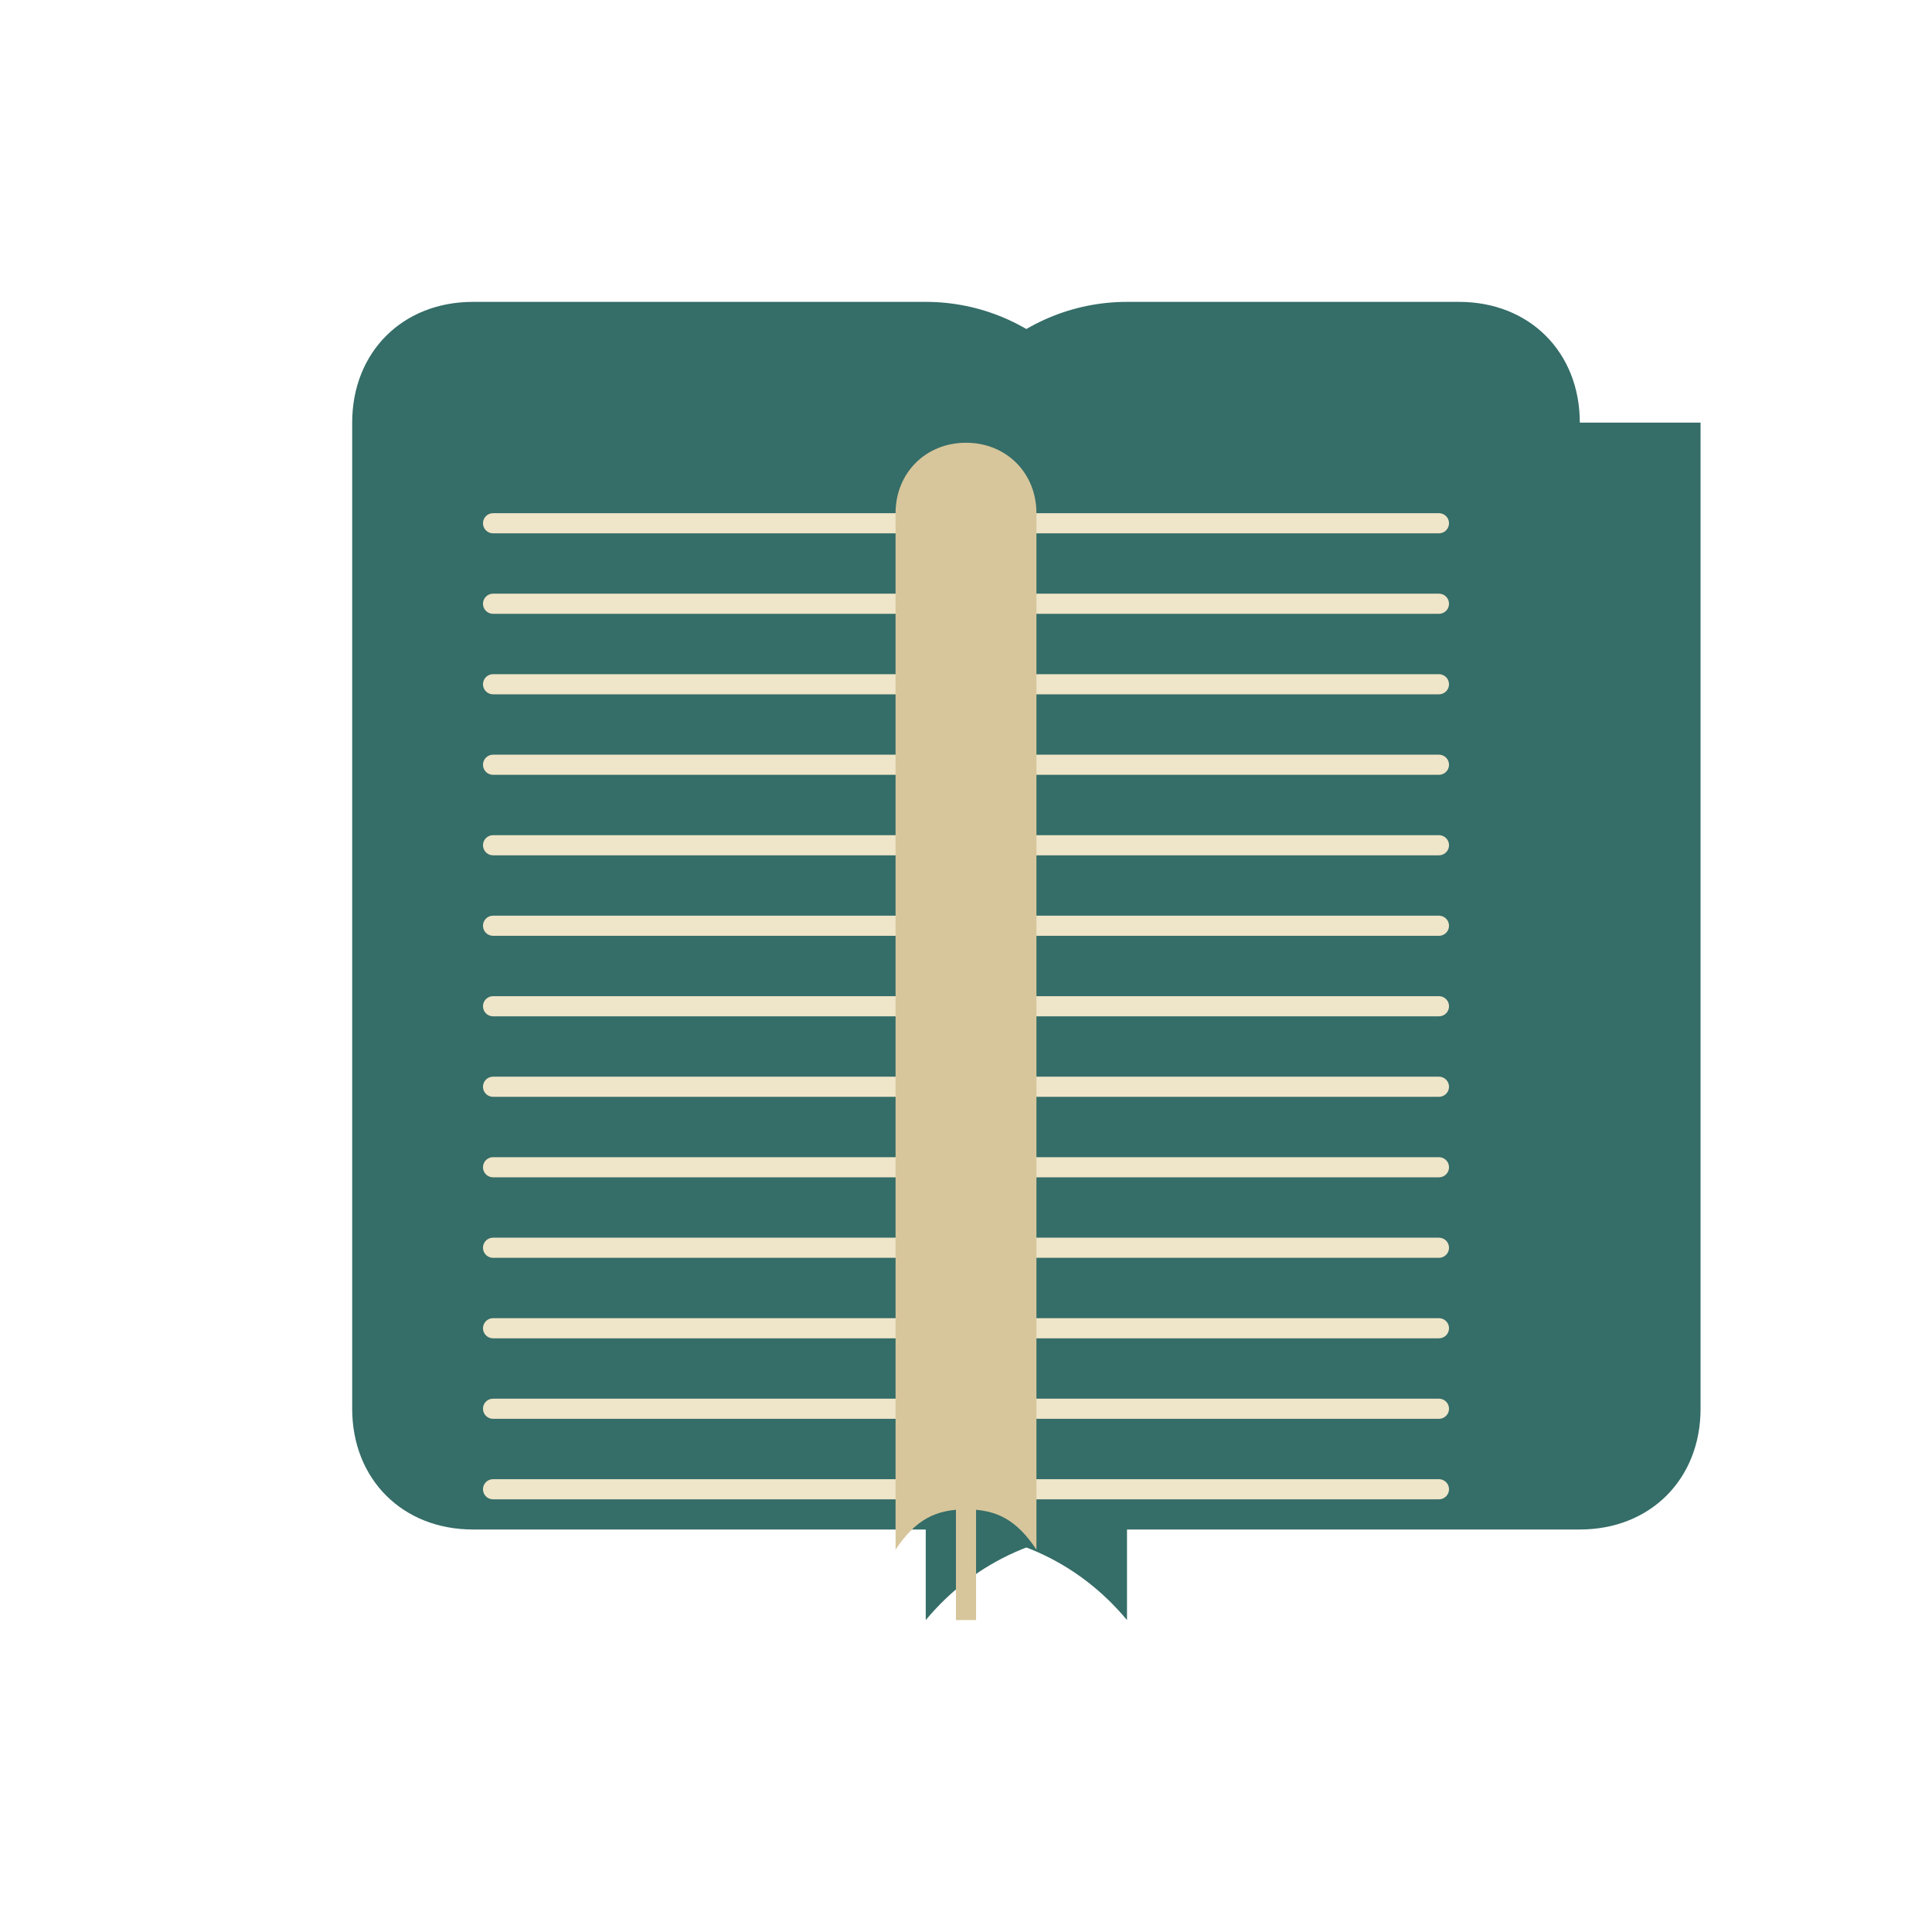
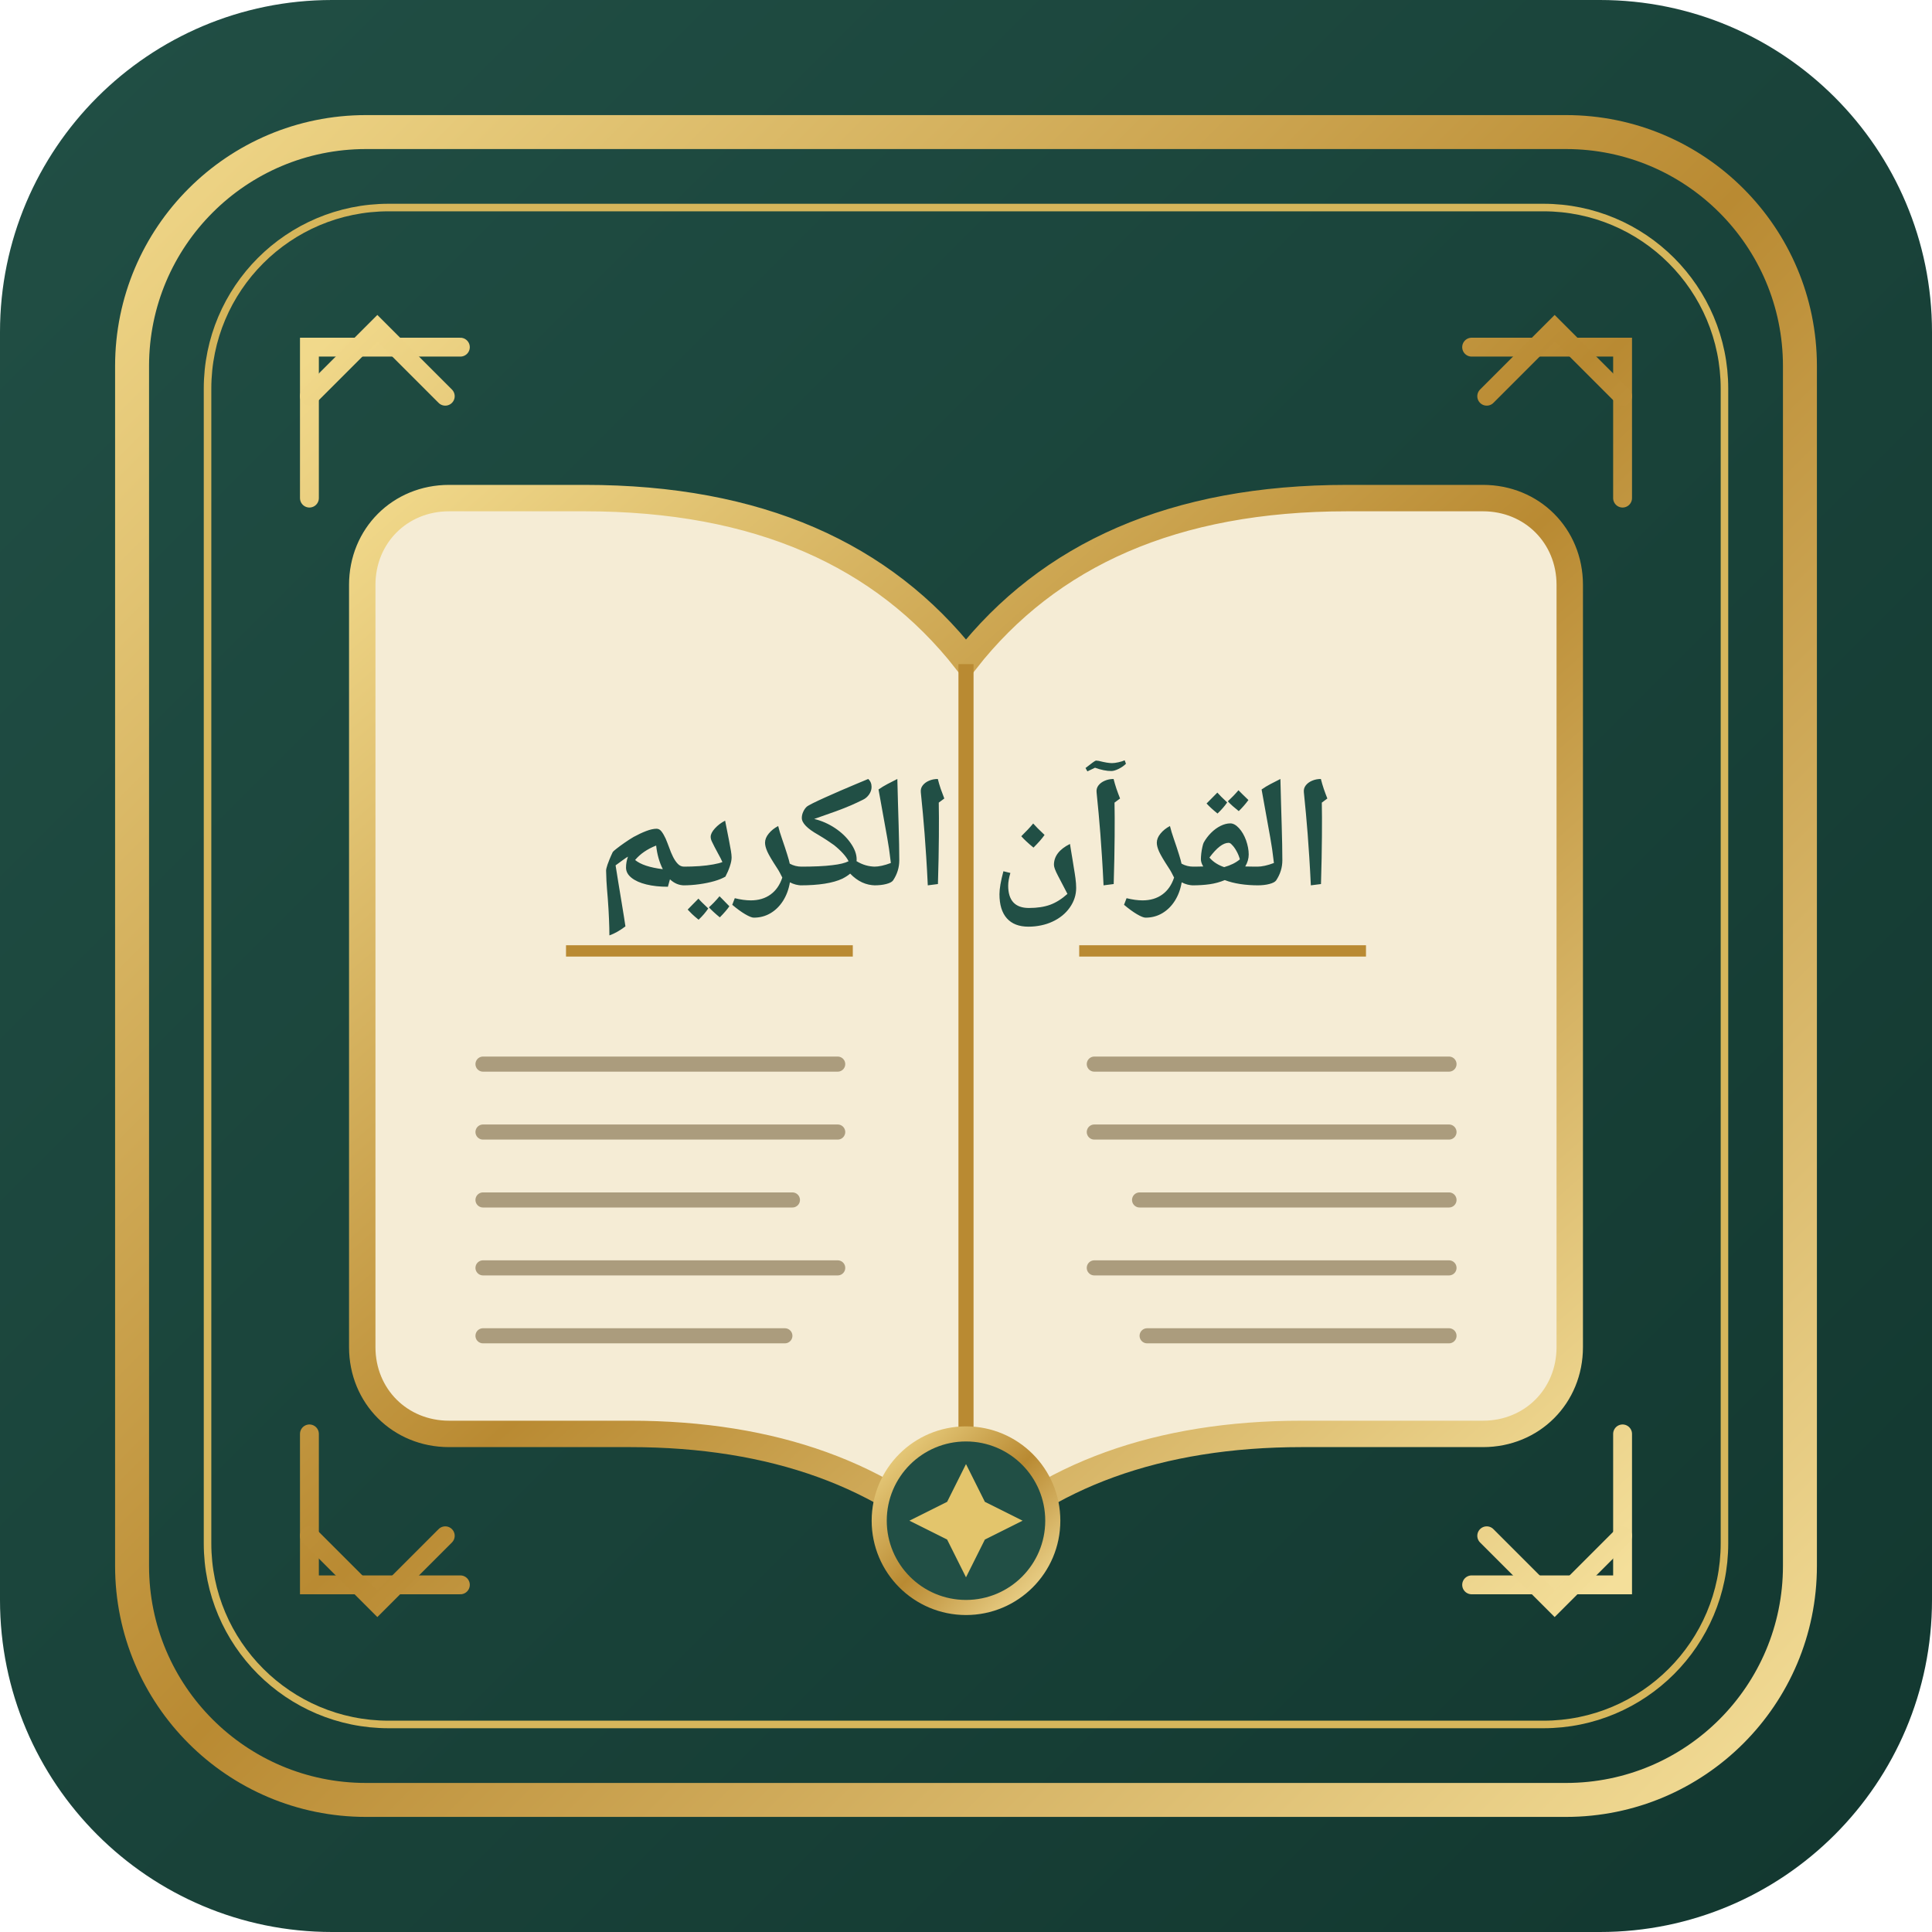
- <svg xmlns="http://www.w3.org/2000/svg" viewBox="0 0 192 192" role="img" aria-label="13-line mushaf">
-   <rect width="192" height="192" rx="24" fill="none" />
-   <path d="M35 42c0-7 5-12 12-12h45c11 0 20 9 20 20v111c-5-6-12-9-20-9H47c-7 0-12-5-12-12V42Z" fill="#356d68" />
-   <path d="M157 42c0-7-5-12-12-12h-33c-11 0-20 9-20 20v111c5-6 12-9 20-9h45c7 0 12-5 12-12V42Z" fill="#356d68" />
-   <path d="M96 50v111" stroke="#d7c69b" stroke-width="2" />
-   <path d="M49 52h43M49 60h43M49 68h43M49 76h43M49 84h43M49 92h43M49 100h43M49 108h43M49 116h43M49 124h43M49 132h43M49 140h43M49 148h43" stroke="#efe5c8" stroke-width="2" stroke-linecap="round" />
-   <path d="M100 52h43M100 60h43M100 68h43M100 76h43M100 84h43M100 92h43M100 100h43M100 108h43M100 116h43M100 124h43M100 132h43M100 140h43M100 148h43" stroke="#efe5c8" stroke-width="2" stroke-linecap="round" />
-   <path d="M96 44c4 0 7 3 7 7v103c-2-3-4-4-7-4s-5 1-7 4V51c0-4 3-7 7-7Z" fill="#d7c69b" />
+ <svg xmlns="http://www.w3.org/2000/svg" viewBox="0 0 512 512">
+   <defs>
+     <linearGradient id="cover" x1="0" y1="0" x2="1" y2="1">
+       <stop offset="0" stop-color="#214f45" />
+       <stop offset="1" stop-color="#12372f" />
+     </linearGradient>
+     <linearGradient id="gold" x1="0" y1="0" x2="1" y2="1">
+       <stop offset="0" stop-color="#f1d98b" />
+       <stop offset=".5" stop-color="#b98a32" />
+       <stop offset="1" stop-color="#f4df9a" />
+     </linearGradient>
+   </defs>
+   <rect width="512" height="512" rx="88" fill="url(#cover)" />
+   <rect x="35" y="35" width="442" height="442" rx="62" fill="none" stroke="url(#gold)" stroke-width="9" />
+   <rect x="55" y="55" width="402" height="402" rx="48" fill="none" stroke="#d6b65b" stroke-width="2" />
+   <g fill="none" stroke="url(#gold)" stroke-width="5" stroke-linecap="round">
+     <path d="M82 132V92h40M430 132V92h-40M82 380v40h40M430 380v40h-40" />
+     <path d="M82 105l18-18 18 18M430 105l-18-18-18 18M82 407l18 18 18-18M430 407l-18 18-18-18" />
+   </g>
+   <path d="M256 175c-22-28-55-43-101-43H119c-13 0-23 10-23 23v202c0 13 10 23 23 23h48c38 0 68 11 89 32 21-21 51-32 89-32h48c13 0 23-10 23-23V155c0-13-10-23-23-23h-36c-46 0-79 15-101 43Z" fill="#f5ecd5" stroke="url(#gold)" stroke-width="7" />
+   <path d="M256 176v207" stroke="#b98a32" stroke-width="4" />
+   <text x="256" y="235" text-anchor="middle" direction="rtl" unicode-bidi="bidi-override" font-family="Noto Naskh Arabic, Amiri, serif" font-size="42" font-weight="700" fill="#214f45">القرآن الكريم</text>
+   <path d="M150 252h76M286 252h76" stroke="#b98a32" stroke-width="3" />
+   <g stroke="#8c7b58" stroke-width="4" stroke-linecap="round" opacity=".7">
+     <path d="M128 282h94M128 300h94M128 318h82M128 336h94M128 354h80" />
+     <path d="M290 282h94M290 300h94M302 318h82M290 336h94M304 354h80" />
+   </g>
+   <g transform="translate(256 403)">
+     <circle r="23" fill="#214f45" stroke="url(#gold)" stroke-width="4" />
+     <path d="M0-15L5-5 15 0 5 5 0 15-5 5-15 0-5-5Z" fill="#e3c56c" />
+   </g>
</svg>
